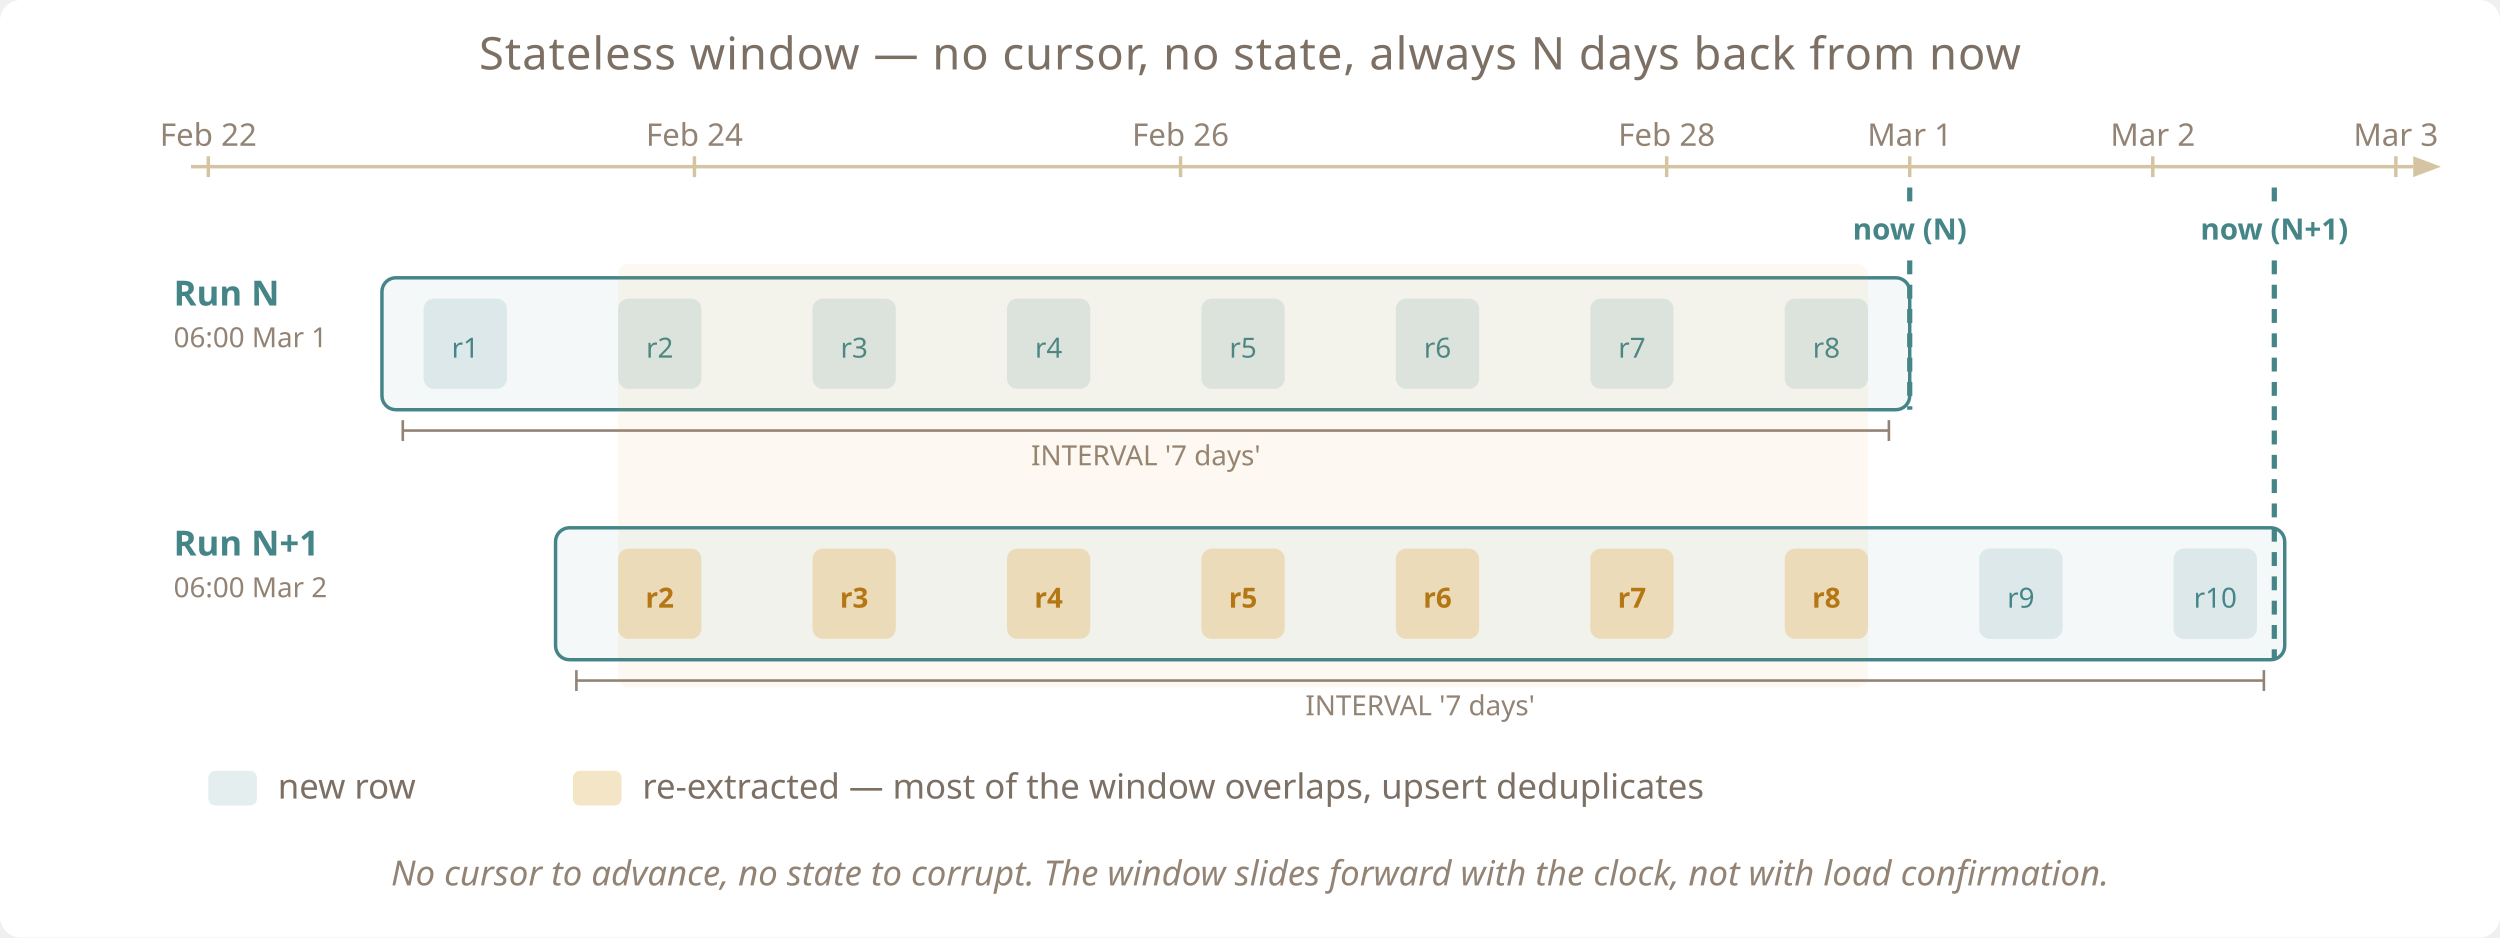
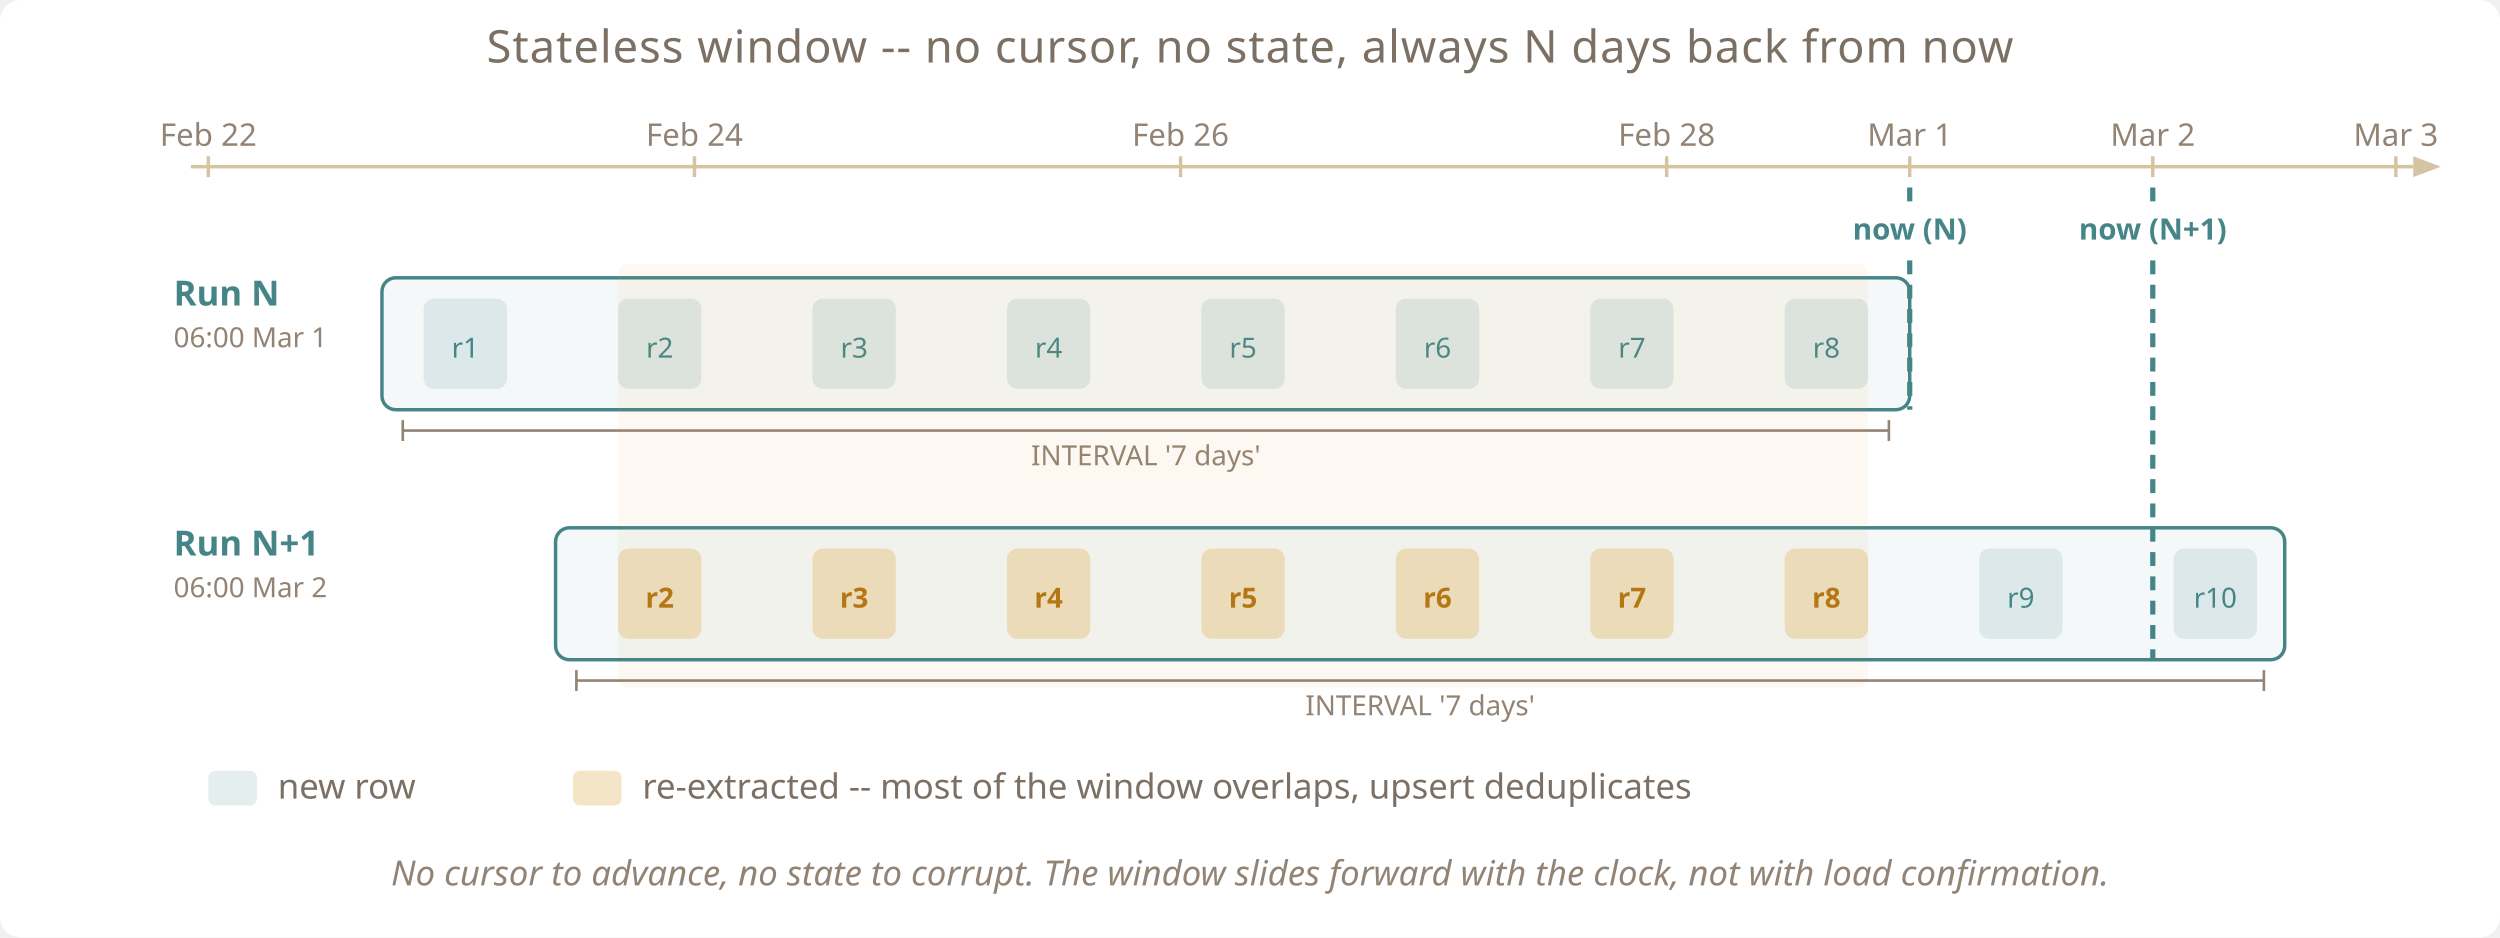
<svg xmlns="http://www.w3.org/2000/svg" width="720" height="270" viewBox="0 0 720 270">
  <rect x="0" y="0" width="720" height="270" fill="#ffffff" rx="6" />
-   <text x="360" y="20" text-anchor="middle" fill="#7c6f64" font-family="'Segoe UI', system-ui, sans-serif" font-size="13" letter-spacing="0.3">Stateless window — no cursor, no state, always N days back from now</text>
+   <text x="360" y="18" text-anchor="middle" fill="#7c6f64" font-family="'Segoe UI', system-ui, sans-serif" font-size="13" letter-spacing="0.3">Stateless window -- no cursor, no state, always N days back from now</text>
  <line x1="55" y1="48" x2="695" y2="48" stroke="#d5c4a1" stroke-width="1" />
  <polygon points="695,45 703,48 695,51" fill="#d5c4a1" />
  <g fill="#928374" font-family="'Segoe UI', system-ui, sans-serif" font-size="9">
    <text x="60" y="42" text-anchor="middle">Feb 22</text>
    <text x="200" y="42" text-anchor="middle">Feb 24</text>
    <text x="340" y="42" text-anchor="middle">Feb 26</text>
    <text x="480" y="42" text-anchor="middle">Feb 28</text>
    <text x="550" y="42" text-anchor="middle">Mar 1</text>
    <text x="620" y="42" text-anchor="middle">Mar 2</text>
    <text x="690" y="42" text-anchor="middle">Mar 3</text>
  </g>
  <g stroke="#d5c4a1" stroke-width="1">
    <line x1="60" y1="45" x2="60" y2="51" />
    <line x1="200" y1="45" x2="200" y2="51" />
    <line x1="340" y1="45" x2="340" y2="51" />
    <line x1="480" y1="45" x2="480" y2="51" />
    <line x1="550" y1="45" x2="550" y2="51" />
    <line x1="620" y1="45" x2="620" y2="51" />
    <line x1="690" y1="45" x2="690" y2="51" />
  </g>
  <line x1="550" y1="54" x2="550" y2="118" stroke="#458588" stroke-width="1.5" stroke-dasharray="4,3" />
  <rect x="525" y="59" width="50" height="13" fill="#ffffff" rx="2" />
  <text x="550" y="69" text-anchor="middle" fill="#458588" font-family="'Segoe UI', system-ui, sans-serif" font-size="8.5" font-weight="600">now (N)</text>
-   <line x1="655" y1="54" x2="655" y2="190" stroke="#458588" stroke-width="1.5" stroke-dasharray="4,3" />
-   <rect x="624" y="59" width="62" height="13" fill="#ffffff" rx="2" />
-   <text x="655" y="69" text-anchor="middle" fill="#458588" font-family="'Segoe UI', system-ui, sans-serif" font-size="8.5" font-weight="600">now (N+1)</text>
+   <line x1="620" y1="54" x2="620" y2="190" stroke="#458588" stroke-width="1.5" stroke-dasharray="4,3" />
+   <rect x="589" y="59" width="62" height="13" fill="#ffffff" rx="2" />
+   <text x="620" y="69" text-anchor="middle" fill="#458588" font-family="'Segoe UI', system-ui, sans-serif" font-size="8.5" font-weight="600">now (N+1)</text>
  <text x="50" y="88" fill="#458588" font-family="'Segoe UI', system-ui, sans-serif" font-size="10" font-weight="600">Run N</text>
  <text x="50" y="100" fill="#928374" font-family="'Segoe UI', system-ui, sans-serif" font-size="8">06:00 Mar 1</text>
  <rect x="110" y="80" width="440" height="38" fill="#458588" opacity="0.06" rx="4" />
  <rect x="110" y="80" width="440" height="38" fill="none" stroke="#458588" stroke-width="1" rx="4" />
  <line x1="116" y1="124" x2="544" y2="124" stroke="#928374" stroke-width="0.75" />
  <line x1="116" y1="121" x2="116" y2="127" stroke="#928374" stroke-width="0.75" />
  <line x1="544" y1="121" x2="544" y2="127" stroke="#928374" stroke-width="0.75" />
  <text x="330" y="134" text-anchor="middle" fill="#928374" font-family="'Segoe UI', system-ui, sans-serif" font-size="8">INTERVAL '7 days'</text>
  <rect x="122" y="86" width="24" height="26" fill="#458588" opacity="0.14" rx="3" />
  <text x="134" y="103" text-anchor="middle" fill="#458588" font-family="'Segoe UI', system-ui, sans-serif" font-size="8">r1</text>
  <rect x="178" y="86" width="24" height="26" fill="#458588" opacity="0.14" rx="3" />
  <text x="190" y="103" text-anchor="middle" fill="#458588" font-family="'Segoe UI', system-ui, sans-serif" font-size="8">r2</text>
  <rect x="234" y="86" width="24" height="26" fill="#458588" opacity="0.14" rx="3" />
  <text x="246" y="103" text-anchor="middle" fill="#458588" font-family="'Segoe UI', system-ui, sans-serif" font-size="8">r3</text>
  <rect x="290" y="86" width="24" height="26" fill="#458588" opacity="0.14" rx="3" />
  <text x="302" y="103" text-anchor="middle" fill="#458588" font-family="'Segoe UI', system-ui, sans-serif" font-size="8">r4</text>
  <rect x="346" y="86" width="24" height="26" fill="#458588" opacity="0.14" rx="3" />
  <text x="358" y="103" text-anchor="middle" fill="#458588" font-family="'Segoe UI', system-ui, sans-serif" font-size="8">r5</text>
  <rect x="402" y="86" width="24" height="26" fill="#458588" opacity="0.14" rx="3" />
  <text x="414" y="103" text-anchor="middle" fill="#458588" font-family="'Segoe UI', system-ui, sans-serif" font-size="8">r6</text>
  <rect x="458" y="86" width="24" height="26" fill="#458588" opacity="0.14" rx="3" />
  <text x="470" y="103" text-anchor="middle" fill="#458588" font-family="'Segoe UI', system-ui, sans-serif" font-size="8">r7</text>
  <rect x="514" y="86" width="24" height="26" fill="#458588" opacity="0.14" rx="3" />
  <text x="526" y="103" text-anchor="middle" fill="#458588" font-family="'Segoe UI', system-ui, sans-serif" font-size="8">r8</text>
  <rect x="178" y="76" width="360" height="122" fill="#d79921" opacity="0.06" rx="3" />
  <text x="50" y="160" fill="#458588" font-family="'Segoe UI', system-ui, sans-serif" font-size="10" font-weight="600">Run N+1</text>
  <text x="50" y="172" fill="#928374" font-family="'Segoe UI', system-ui, sans-serif" font-size="8">06:00 Mar 2</text>
  <rect x="160" y="152" width="498" height="38" fill="#458588" opacity="0.06" rx="4" />
  <rect x="160" y="152" width="498" height="38" fill="none" stroke="#458588" stroke-width="1" rx="4" />
  <line x1="166" y1="196" x2="652" y2="196" stroke="#928374" stroke-width="0.75" />
  <line x1="166" y1="193" x2="166" y2="199" stroke="#928374" stroke-width="0.75" />
  <line x1="652" y1="193" x2="652" y2="199" stroke="#928374" stroke-width="0.75" />
  <text x="409" y="206" text-anchor="middle" fill="#928374" font-family="'Segoe UI', system-ui, sans-serif" font-size="8">INTERVAL '7 days'</text>
  <rect x="178" y="158" width="24" height="26" fill="#d79921" opacity="0.25" rx="3" />
  <text x="190" y="175" text-anchor="middle" fill="#b57614" font-family="'Segoe UI', system-ui, sans-serif" font-size="8" font-weight="600">r2</text>
  <rect x="234" y="158" width="24" height="26" fill="#d79921" opacity="0.25" rx="3" />
  <text x="246" y="175" text-anchor="middle" fill="#b57614" font-family="'Segoe UI', system-ui, sans-serif" font-size="8" font-weight="600">r3</text>
  <rect x="290" y="158" width="24" height="26" fill="#d79921" opacity="0.25" rx="3" />
  <text x="302" y="175" text-anchor="middle" fill="#b57614" font-family="'Segoe UI', system-ui, sans-serif" font-size="8" font-weight="600">r4</text>
  <rect x="346" y="158" width="24" height="26" fill="#d79921" opacity="0.25" rx="3" />
  <text x="358" y="175" text-anchor="middle" fill="#b57614" font-family="'Segoe UI', system-ui, sans-serif" font-size="8" font-weight="600">r5</text>
  <rect x="402" y="158" width="24" height="26" fill="#d79921" opacity="0.25" rx="3" />
  <text x="414" y="175" text-anchor="middle" fill="#b57614" font-family="'Segoe UI', system-ui, sans-serif" font-size="8" font-weight="600">r6</text>
  <rect x="458" y="158" width="24" height="26" fill="#d79921" opacity="0.25" rx="3" />
  <text x="470" y="175" text-anchor="middle" fill="#b57614" font-family="'Segoe UI', system-ui, sans-serif" font-size="8" font-weight="600">r7</text>
  <rect x="514" y="158" width="24" height="26" fill="#d79921" opacity="0.25" rx="3" />
  <text x="526" y="175" text-anchor="middle" fill="#b57614" font-family="'Segoe UI', system-ui, sans-serif" font-size="8" font-weight="600">r8</text>
  <rect x="570" y="158" width="24" height="26" fill="#458588" opacity="0.14" rx="3" />
  <text x="582" y="175" text-anchor="middle" fill="#458588" font-family="'Segoe UI', system-ui, sans-serif" font-size="8">r9</text>
  <rect x="626" y="158" width="24" height="26" fill="#458588" opacity="0.14" rx="3" />
  <text x="638" y="175" text-anchor="middle" fill="#458588" font-family="'Segoe UI', system-ui, sans-serif" font-size="8">r10</text>
  <rect x="60" y="222" width="14" height="10" fill="#458588" opacity="0.14" rx="2" />
  <text x="80" y="230" fill="#7c6f64" font-family="'Segoe UI', system-ui, sans-serif" font-size="10">new row</text>
  <rect x="165" y="222" width="14" height="10" fill="#d79921" opacity="0.25" rx="2" />
-   <text x="185" y="230" fill="#7c6f64" font-family="'Segoe UI', system-ui, sans-serif" font-size="10">re-extracted — most of the window overlaps, upsert deduplicates</text>
+   <text x="185" y="230" fill="#7c6f64" font-family="'Segoe UI', system-ui, sans-serif" font-size="10">re-extracted -- most of the window overlaps, upsert deduplicates</text>
  <text x="360" y="255" text-anchor="middle" fill="#928374" font-family="'Segoe UI', system-ui, sans-serif" font-size="10" font-style="italic">No cursor to advance, no state to corrupt. The window slides forward with the clock, not with load confirmation.</text>
</svg>
